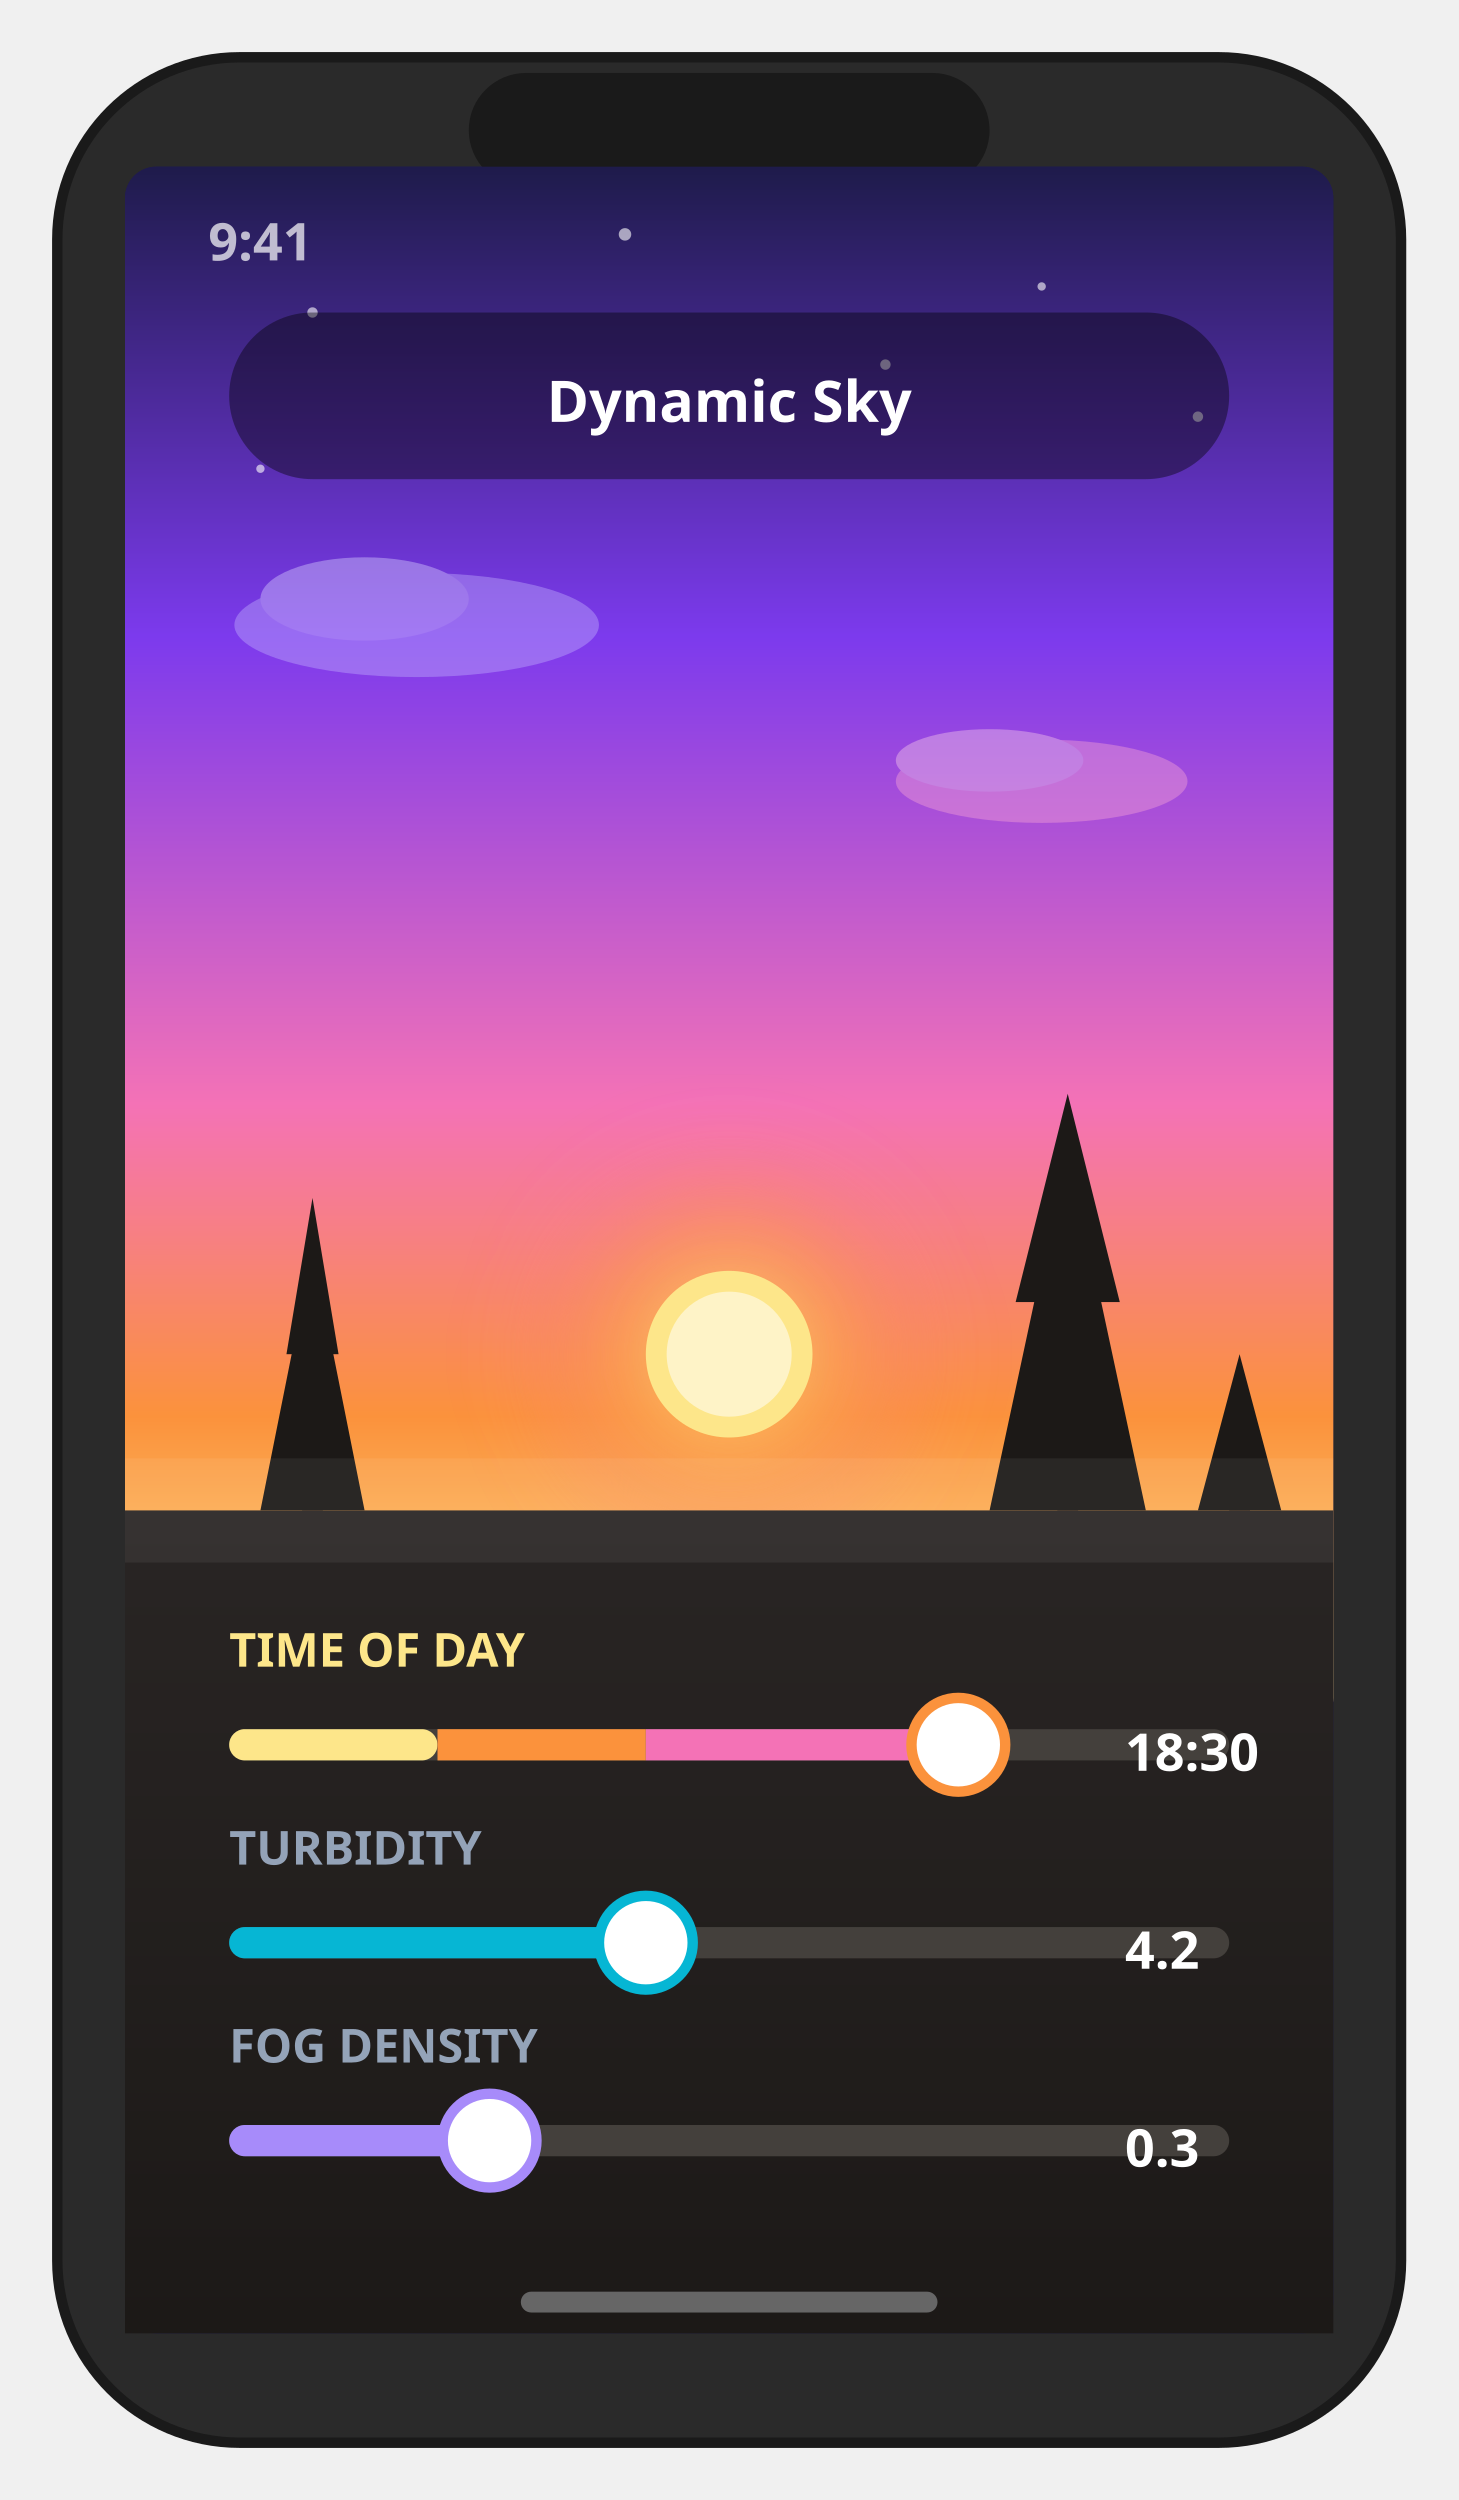
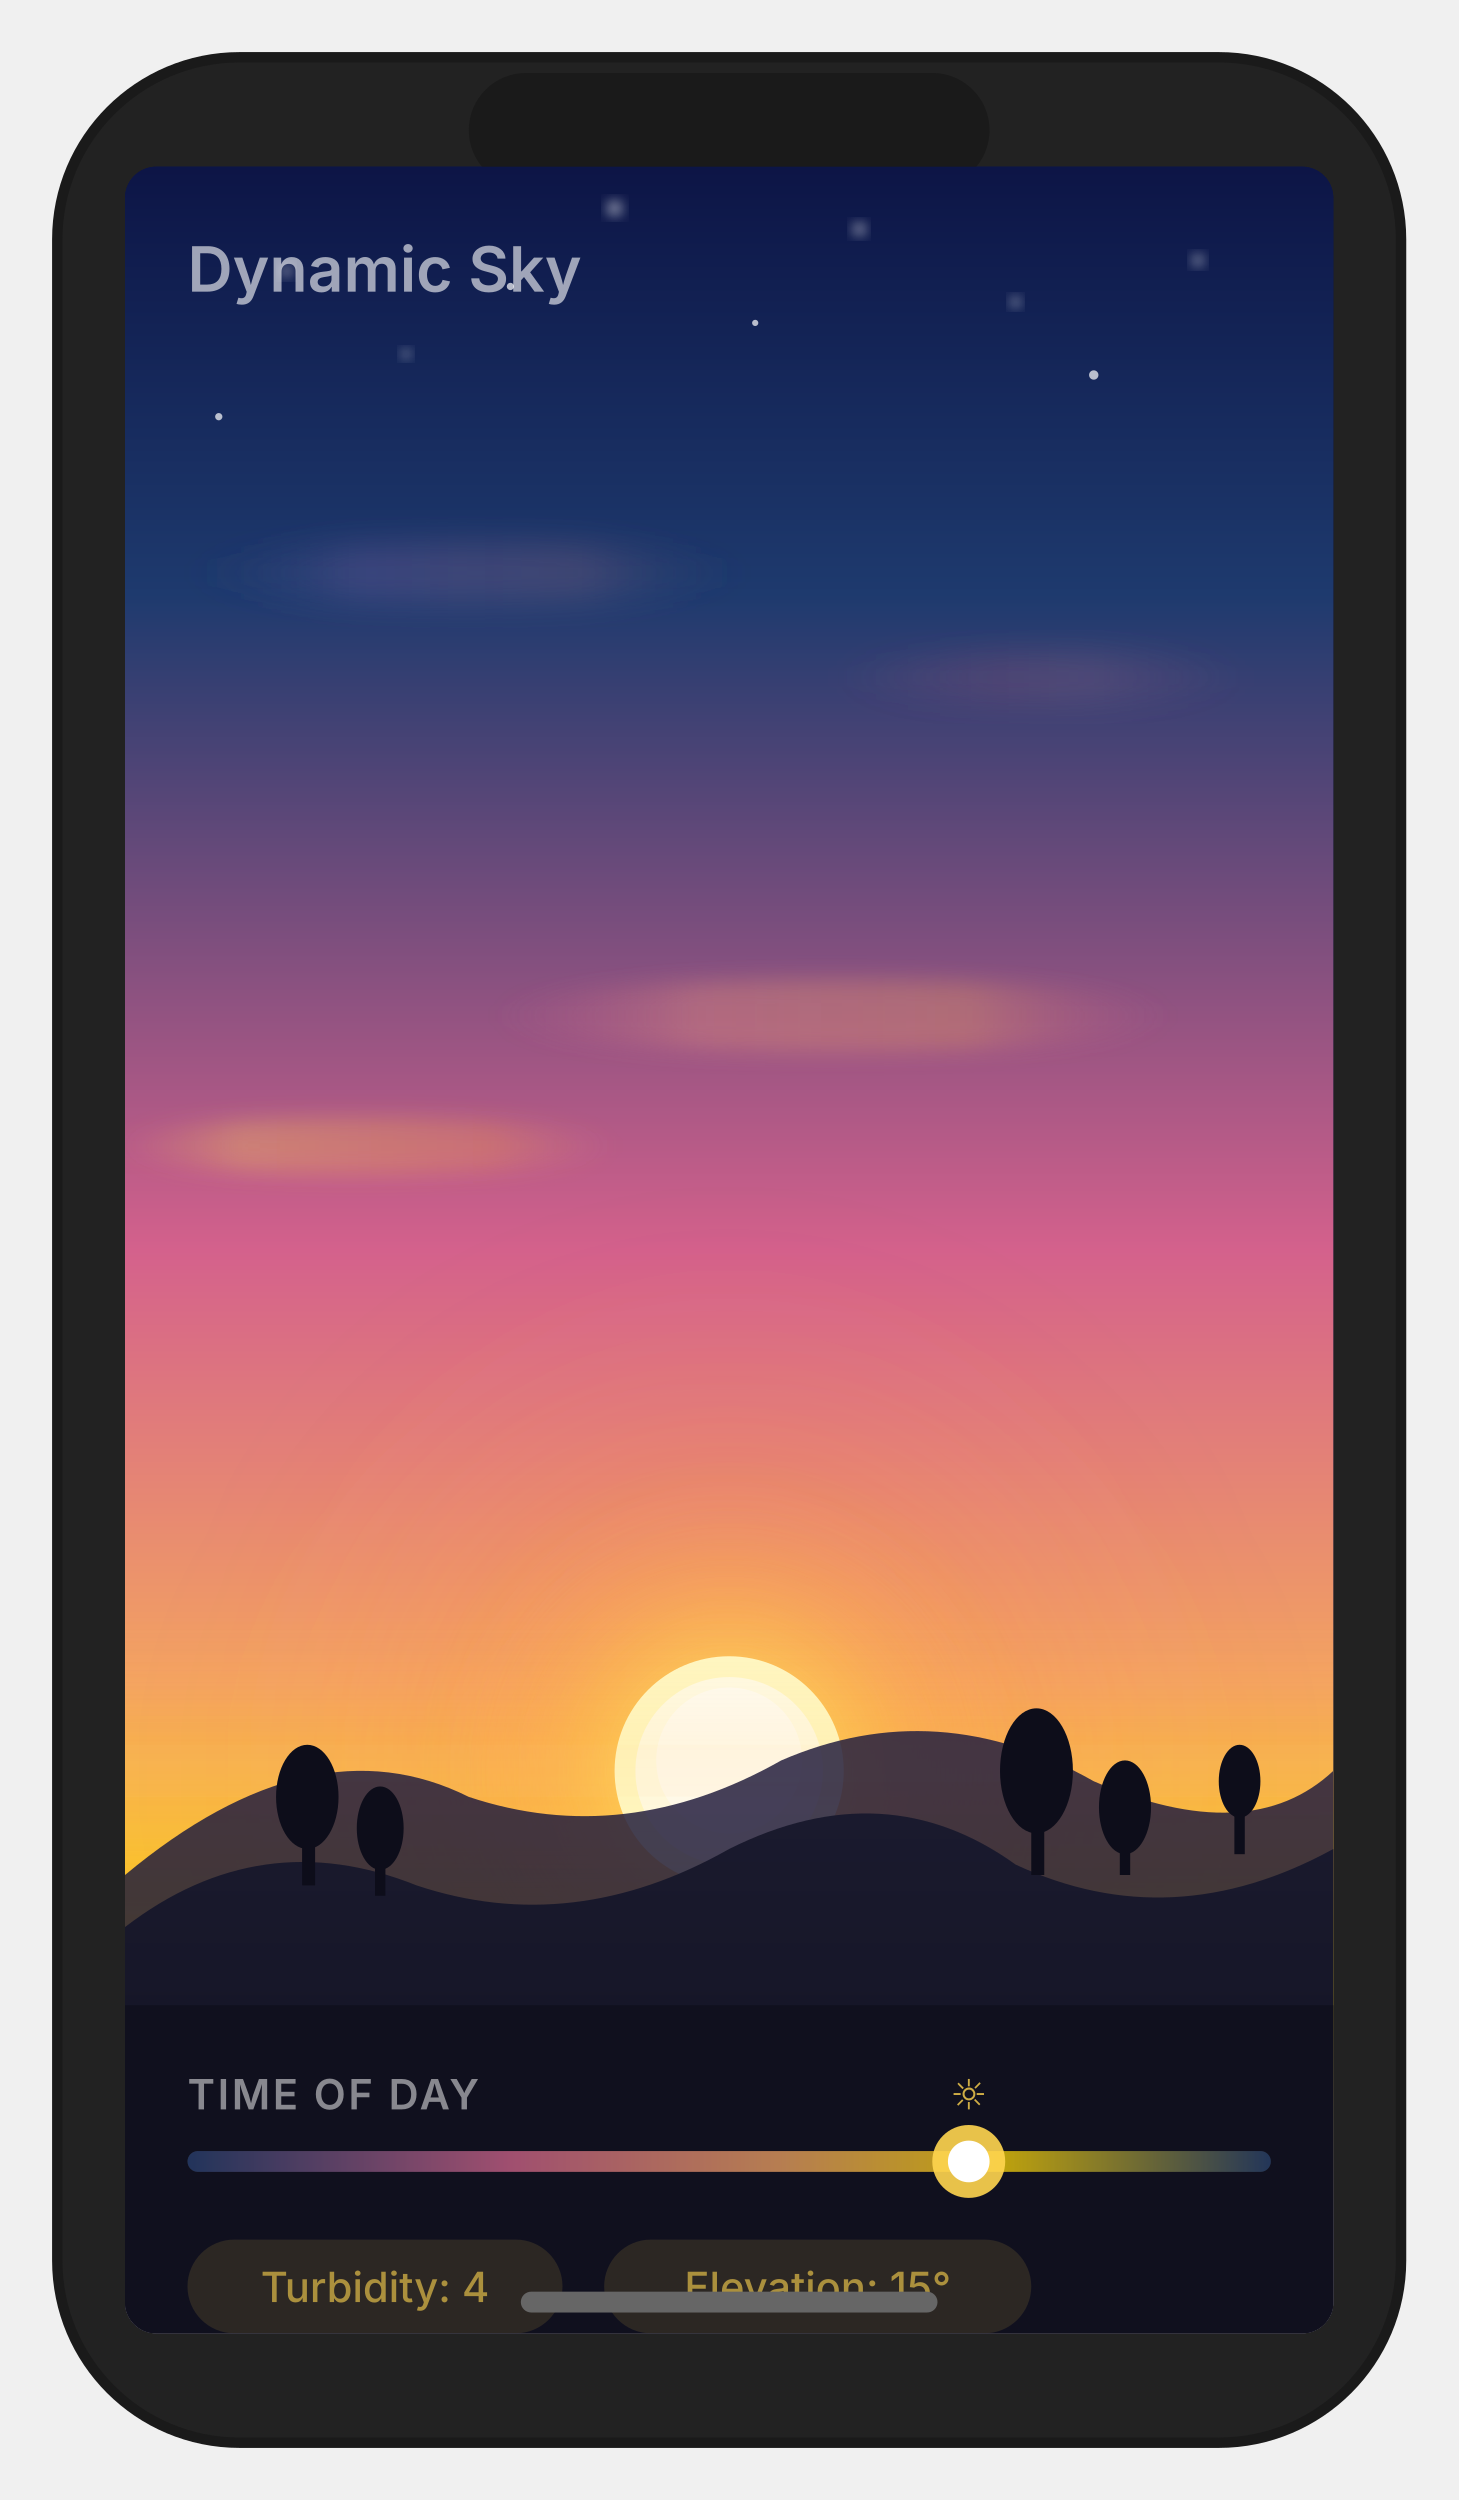
<svg xmlns="http://www.w3.org/2000/svg" viewBox="0 0 280 480" fill="none">
  <defs>
-     <linearGradient id="sky-sunset" x1="0" y1="0" x2="0" y2="1">
-       <stop offset="0%" stop-color="#1E1B4B" />
-       <stop offset="30%" stop-color="#7C3AED" />
-       <stop offset="60%" stop-color="#F472B6" />
-       <stop offset="80%" stop-color="#FB923C" />
-       <stop offset="100%" stop-color="#FDE68A" />
+     <linearGradient id="sky-grad" x1="0" y1="0" x2="0" y2="1">
+       <stop offset="0%" stop-color="#0C1445" />
+       <stop offset="20%" stop-color="#1E3A6E" />
+       <stop offset="50%" stop-color="#D4618C" />
+       <stop offset="70%" stop-color="#F4A460" />
+       <stop offset="85%" stop-color="#FFD700" />
+       <stop offset="95%" stop-color="#FFF3E0" />
    </linearGradient>
-     <linearGradient id="sky-ground" x1="0" y1="0" x2="0" y2="1">
-       <stop offset="0%" stop-color="#292524" />
-       <stop offset="100%" stop-color="#1C1917" />
+     <radialGradient id="sun-glow" cx="0.5" cy="0.5" r="0.5">
+       <stop offset="0%" stop-color="#FFF9C4" />
+       <stop offset="30%" stop-color="#FFD54F" stop-opacity="0.9" />
+       <stop offset="60%" stop-color="#FFB74D" stop-opacity="0.4" />
+       <stop offset="100%" stop-color="#FF8A65" stop-opacity="0" />
+     </radialGradient>
+     <radialGradient id="sun-atmo" cx="0.5" cy="0.5" r="0.5">
+       <stop offset="0%" stop-color="#FFD54F" stop-opacity="0.6" />
+       <stop offset="40%" stop-color="#FFAB40" stop-opacity="0.25" />
+       <stop offset="70%" stop-color="#FF7043" stop-opacity="0.1" />
+       <stop offset="100%" stop-color="#D4618C" stop-opacity="0" />
+     </radialGradient>
+     <linearGradient id="fog-grad" x1="0" y1="0" x2="0" y2="1">
+       <stop offset="0%" stop-color="#F4A460" stop-opacity="0" />
+       <stop offset="40%" stop-color="#FFB74D" stop-opacity="0.12" />
+       <stop offset="70%" stop-color="#FFCC80" stop-opacity="0.08" />
+       <stop offset="100%" stop-color="#F4A460" stop-opacity="0" />
    </linearGradient>
-     <radialGradient id="sky-sun" cx="0.5" cy="0.5" r="0.5">
-       <stop offset="0%" stop-color="#FDE68A" />
-       <stop offset="60%" stop-color="#FB923C" stop-opacity="0.6" />
-       <stop offset="100%" stop-color="#F472B6" stop-opacity="0" />
-     </radialGradient>
-     <filter id="sky-glow" x="-50%" y="-50%" width="200%" height="200%">
+     <linearGradient id="cloud1-grad" x1="0" y1="0" x2="1" y2="0">
+       <stop offset="0%" stop-color="#D4618C" stop-opacity="0" />
+       <stop offset="30%" stop-color="#E8927C" stop-opacity="0.35" />
+       <stop offset="70%" stop-color="#F4A460" stop-opacity="0.3" />
+       <stop offset="100%" stop-color="#D4618C" stop-opacity="0" />
+     </linearGradient>
+     <linearGradient id="cloud2-grad" x1="0" y1="0" x2="1" y2="0">
+       <stop offset="0%" stop-color="#1E3A6E" stop-opacity="0" />
+       <stop offset="30%" stop-color="#8E6AAE" stop-opacity="0.25" />
+       <stop offset="70%" stop-color="#C47A8E" stop-opacity="0.2" />
+       <stop offset="100%" stop-color="#1E3A6E" stop-opacity="0" />
+     </linearGradient>
+     <linearGradient id="cloud3-grad" x1="0" y1="0" x2="1" y2="0">
+       <stop offset="0%" stop-color="#F4A460" stop-opacity="0" />
+       <stop offset="25%" stop-color="#FFD54F" stop-opacity="0.3" />
+       <stop offset="75%" stop-color="#FFAB40" stop-opacity="0.25" />
+       <stop offset="100%" stop-color="#F4A460" stop-opacity="0" />
+     </linearGradient>
+     <linearGradient id="cloud4-grad" x1="0" y1="0" x2="1" y2="0">
+       <stop offset="0%" stop-color="#D4618C" stop-opacity="0" />
+       <stop offset="40%" stop-color="#B05A7A" stop-opacity="0.2" />
+       <stop offset="60%" stop-color="#C47A8E" stop-opacity="0.18" />
+       <stop offset="100%" stop-color="#D4618C" stop-opacity="0" />
+     </linearGradient>
+     <linearGradient id="hill-bg" x1="0" y1="0" x2="0" y2="1">
+       <stop offset="0%" stop-color="#252040" />
+       <stop offset="100%" stop-color="#1A1A2E" />
+     </linearGradient>
+     <linearGradient id="hill-fg" x1="0" y1="0" x2="0" y2="1">
+       <stop offset="0%" stop-color="#1A1A2E" />
+       <stop offset="100%" stop-color="#10101E" />
+     </linearGradient>
+     <linearGradient id="slider-grad" x1="0" y1="0" x2="1" y2="0">
+       <stop offset="0%" stop-color="#1E3A6E" />
+       <stop offset="30%" stop-color="#D4618C" />
+       <stop offset="55%" stop-color="#F4A460" />
+       <stop offset="75%" stop-color="#FFD700" />
+       <stop offset="100%" stop-color="#1E3A6E" />
+     </linearGradient>
+     <filter id="sun-blur" x="-100%" y="-100%" width="300%" height="300%">
      <feGaussianBlur stdDeviation="8" />
    </filter>
+     <filter id="sun-blur-lg" x="-100%" y="-100%" width="300%" height="300%">
+       <feGaussianBlur stdDeviation="18" />
+     </filter>
+     <filter id="cloud-blur" x="-20%" y="-40%" width="140%" height="180%">
+       <feGaussianBlur stdDeviation="3" />
+     </filter>
+     <filter id="cloud-blur-sm" x="-20%" y="-40%" width="140%" height="180%">
+       <feGaussianBlur stdDeviation="2" />
+     </filter>
+     <filter id="star-glow" x="-50%" y="-50%" width="200%" height="200%">
+       <feGaussianBlur stdDeviation="1.2" />
+     </filter>
+     <clipPath id="screen-clip">
+       <rect x="24" y="32" width="232" height="416" rx="6" />
+     </clipPath>
  </defs>
  <rect x="10" y="10" width="260" height="460" rx="36" fill="#1A1A1A" />
-   <rect x="12" y="12" width="256" height="456" rx="34" fill="#2A2A2A" />
-   <rect x="24" y="32" width="232" height="416" rx="6" fill="#1E1B4B" />
+   <rect x="12" y="12" width="256" height="456" rx="34" fill="#222" />
+   <rect x="24" y="32" width="232" height="416" rx="6" fill="#0C1445" />
  <rect x="90" y="14" width="100" height="22" rx="11" fill="#1A1A1A" />
-   <rect x="24" y="32" width="232" height="300" rx="6" fill="url(#sky-sunset)" />
-   <circle cx="140" cy="260" r="40" fill="url(#sky-sun)" filter="url(#sky-glow)" />
-   <circle cx="140" cy="260" r="16" fill="#FDE68A" />
-   <circle cx="140" cy="260" r="12" fill="#FEF3C7" />
-   <g opacity="0.4">
-     <ellipse cx="80" cy="120" rx="35" ry="10" fill="#C4B5FD" />
-     <ellipse cx="70" cy="115" rx="20" ry="8" fill="#DDD6FE" />
-     <ellipse cx="200" cy="150" rx="28" ry="8" fill="#F9A8D4" />
-     <ellipse cx="190" cy="146" rx="18" ry="6" fill="#FBCFE8" />
-   </g>
-   <g opacity="0.6">
-     <circle cx="60" cy="60" r="1" fill="white" />
-     <circle cx="120" cy="45" r="1.2" fill="white" />
-     <circle cx="200" cy="55" r="0.8" fill="white" />
-     <circle cx="170" cy="70" r="1" fill="white" />
-     <circle cx="50" cy="90" r="0.8" fill="white" />
-     <circle cx="230" cy="80" r="1" fill="white" />
-   </g>
-   <rect x="24" y="290" width="232" height="158" fill="url(#sky-ground)" />
-   <g fill="#1C1917">
-     <path d="M50,290 L60,240 L70,290 Z" />
-     <path d="M55,260 L60,230 L65,260 Z" />
-     <rect x="58" y="270" width="4" height="20" />
-     <path d="M190,290 L205,220 L220,290 Z" />
-     <path d="M195,250 L205,210 L215,250 Z" />
-     <rect x="203" y="260" width="4" height="30" />
-     <path d="M230,290 L238,260 L246,290 Z" />
-     <rect x="236" y="275" width="4" height="15" />
-   </g>
-   <rect x="24" y="280" width="232" height="20" fill="white" opacity="0.06" />
-   <text x="40" y="50" font-family="system-ui" font-size="10" fill="white" font-weight="600" opacity="0.7">9:41</text>
-   <rect x="44" y="60" width="192" height="32" rx="16" fill="rgba(0,0,0,0.4)" />
-   <text x="140" y="81" font-family="system-ui" font-size="11" fill="white" text-anchor="middle" font-weight="700">Dynamic Sky</text>
-   <g transform="translate(44, 320)">
-     <text x="0" y="0" font-family="system-ui" font-size="9" fill="#FDE68A" font-weight="700">TIME OF DAY</text>
-     <rect x="0" y="12" width="192" height="6" rx="3" fill="#44403C" />
-     <rect x="0" y="12" width="140" height="6" rx="3" fill="linear-gradient(90deg, #FDE68A, #FB923C, #7C3AED)" />
-     <rect x="0" y="12" width="40" height="6" rx="3" fill="#FDE68A" />
-     <rect x="40" y="12" width="40" height="6" fill="#FB923C" />
-     <rect x="80" y="12" width="60" height="6" rx="0 3 3 0" fill="#F472B6" />
-     <circle cx="140" cy="15" r="9" fill="white" stroke="#FB923C" stroke-width="2" />
-     <text x="172" y="20" font-family="system-ui" font-size="10" fill="white" font-weight="600">18:30</text>
-   </g>
-   <g transform="translate(44, 358)">
-     <text x="0" y="0" font-family="system-ui" font-size="9" fill="#94A3B8" font-weight="700">TURBIDITY</text>
-     <rect x="0" y="12" width="192" height="6" rx="3" fill="#44403C" />
-     <rect x="0" y="12" width="80" height="6" rx="3" fill="#06B6D4" />
-     <circle cx="80" cy="15" r="9" fill="white" stroke="#06B6D4" stroke-width="2" />
-     <text x="172" y="20" font-family="system-ui" font-size="10" fill="white" font-weight="600">4.2</text>
-   </g>
-   <g transform="translate(44, 396)">
-     <text x="0" y="0" font-family="system-ui" font-size="9" fill="#94A3B8" font-weight="700">FOG DENSITY</text>
-     <rect x="0" y="12" width="192" height="6" rx="3" fill="#44403C" />
-     <rect x="0" y="12" width="50" height="6" rx="3" fill="#A78BFA" />
-     <circle cx="50" cy="15" r="9" fill="white" stroke="#A78BFA" stroke-width="2" />
-     <text x="172" y="20" font-family="system-ui" font-size="10" fill="white" font-weight="600">0.3</text>
+   <g clip-path="url(#screen-clip)">
+     <rect x="24" y="32" width="232" height="416" fill="url(#sky-grad)" />
+     <g opacity="0.7">
+       <circle cx="55" cy="52" r="1" fill="white" filter="url(#star-glow)" />
+       <circle cx="118" cy="40" r="1.3" fill="white" filter="url(#star-glow)" />
+       <circle cx="195" cy="58" r="0.9" fill="white" filter="url(#star-glow)" />
+       <circle cx="165" cy="44" r="1.1" fill="white" filter="url(#star-glow)" />
+       <circle cx="78" cy="68" r="0.8" fill="white" filter="url(#star-glow)" />
+       <circle cx="230" cy="50" r="1" fill="white" filter="url(#star-glow)" />
+       <circle cx="42" cy="80" r="0.7" fill="white" />
+       <circle cx="210" cy="72" r="0.9" fill="white" />
+       <circle cx="145" cy="62" r="0.6" fill="white" />
+       <circle cx="98" cy="55" r="0.7" fill="white" />
+     </g>
+     <ellipse cx="90" cy="110" rx="55" ry="6" fill="url(#cloud2-grad)" filter="url(#cloud-blur)" />
+     <ellipse cx="200" cy="130" rx="40" ry="5" fill="url(#cloud4-grad)" filter="url(#cloud-blur)" />
+     <ellipse cx="160" cy="195" rx="65" ry="7" fill="url(#cloud1-grad)" filter="url(#cloud-blur-sm)" />
+     <ellipse cx="70" cy="220" rx="48" ry="5.5" fill="url(#cloud3-grad)" filter="url(#cloud-blur-sm)" />
+     <circle cx="140" cy="340" r="90" fill="url(#sun-atmo)" filter="url(#sun-blur-lg)" />
+     <circle cx="140" cy="340" r="50" fill="url(#sun-glow)" filter="url(#sun-blur)" />
+     <circle cx="140" cy="340" r="22" fill="#FFF9C4" />
+     <circle cx="140" cy="340" r="18" fill="#FFFDE7" />
+     <circle cx="140" cy="338" r="14" fill="white" opacity="0.6" />
+     <rect x="24" y="310" width="232" height="60" fill="url(#fog-grad)" />
+     <rect x="24" y="335" width="232" height="10" fill="#FFCC80" opacity="0.06" />
+     <path d="M24,360 Q60,330 90,345 Q120,355 150,338 Q180,325 210,342 Q240,355 256,340 L256,448 L24,448 Z" fill="url(#hill-bg)" opacity="0.85" />
+     <path d="M24,370 Q50,350 80,362 Q110,372 140,355 Q170,340 195,358 Q225,372 256,355 L256,448 L24,448 Z" fill="url(#hill-fg)" />
+     <rect x="24" y="385" width="232" height="63" fill="#10101E" />
+     <g fill="#0D0D1A">
+       <rect x="58" y="348" width="2.5" height="14" />
+       <ellipse cx="59" cy="345" rx="6" ry="10" />
+       <rect x="72" y="354" width="2" height="10" />
+       <ellipse cx="73" cy="351" rx="4.5" ry="8" />
+       <rect x="198" y="344" width="2.5" height="16" />
+       <ellipse cx="199" cy="340" rx="7" ry="12" />
+       <rect x="215" y="350" width="2" height="10" />
+       <ellipse cx="216" cy="347" rx="5" ry="9" />
+       <rect x="237" y="345" width="2" height="11" />
+       <ellipse cx="238" cy="342" rx="4" ry="7" />
+     </g>
+     <text x="36" y="56" font-family="system-ui, -apple-system, sans-serif" font-size="12" fill="white" opacity="0.6" font-weight="600">Dynamic Sky</text>
+     <g transform="translate(36, 405)">
+       <text x="0" y="0" font-family="system-ui, -apple-system, sans-serif" font-size="8" fill="white" opacity="0.5" font-weight="600" letter-spacing="0.5">TIME OF DAY</text>
+       <rect x="0" y="8" width="208" height="4" rx="2" fill="#333" opacity="0.6" />
+       <rect x="0" y="8" width="208" height="4" rx="2" fill="url(#slider-grad)" opacity="0.7" />
+       <circle cx="150" cy="10" r="7" fill="#FFD54F" opacity="0.9" />
+       <circle cx="150" cy="10" r="4" fill="white" />
+       <text x="150" y="0" font-family="system-ui" font-size="8" fill="#FFD54F" text-anchor="middle" opacity="0.8">☼</text>
+     </g>
+     <g transform="translate(36, 430)">
+       <rect x="0" y="0" width="72" height="18" rx="9" fill="#FFD54F" opacity="0.12" />
+       <text x="36" y="12" font-family="system-ui, -apple-system, sans-serif" font-size="8" fill="#FFD54F" text-anchor="middle" opacity="0.6" font-weight="500">Turbidity: 4</text>
+       <rect x="80" y="0" width="82" height="18" rx="9" fill="#FFD54F" opacity="0.12" />
+       <text x="121" y="12" font-family="system-ui, -apple-system, sans-serif" font-size="8" fill="#FFD54F" text-anchor="middle" opacity="0.6" font-weight="500">Elevation: 15°</text>
+     </g>
  </g>
  <rect x="100" y="440" width="80" height="4" rx="2" fill="#666" />
</svg>
